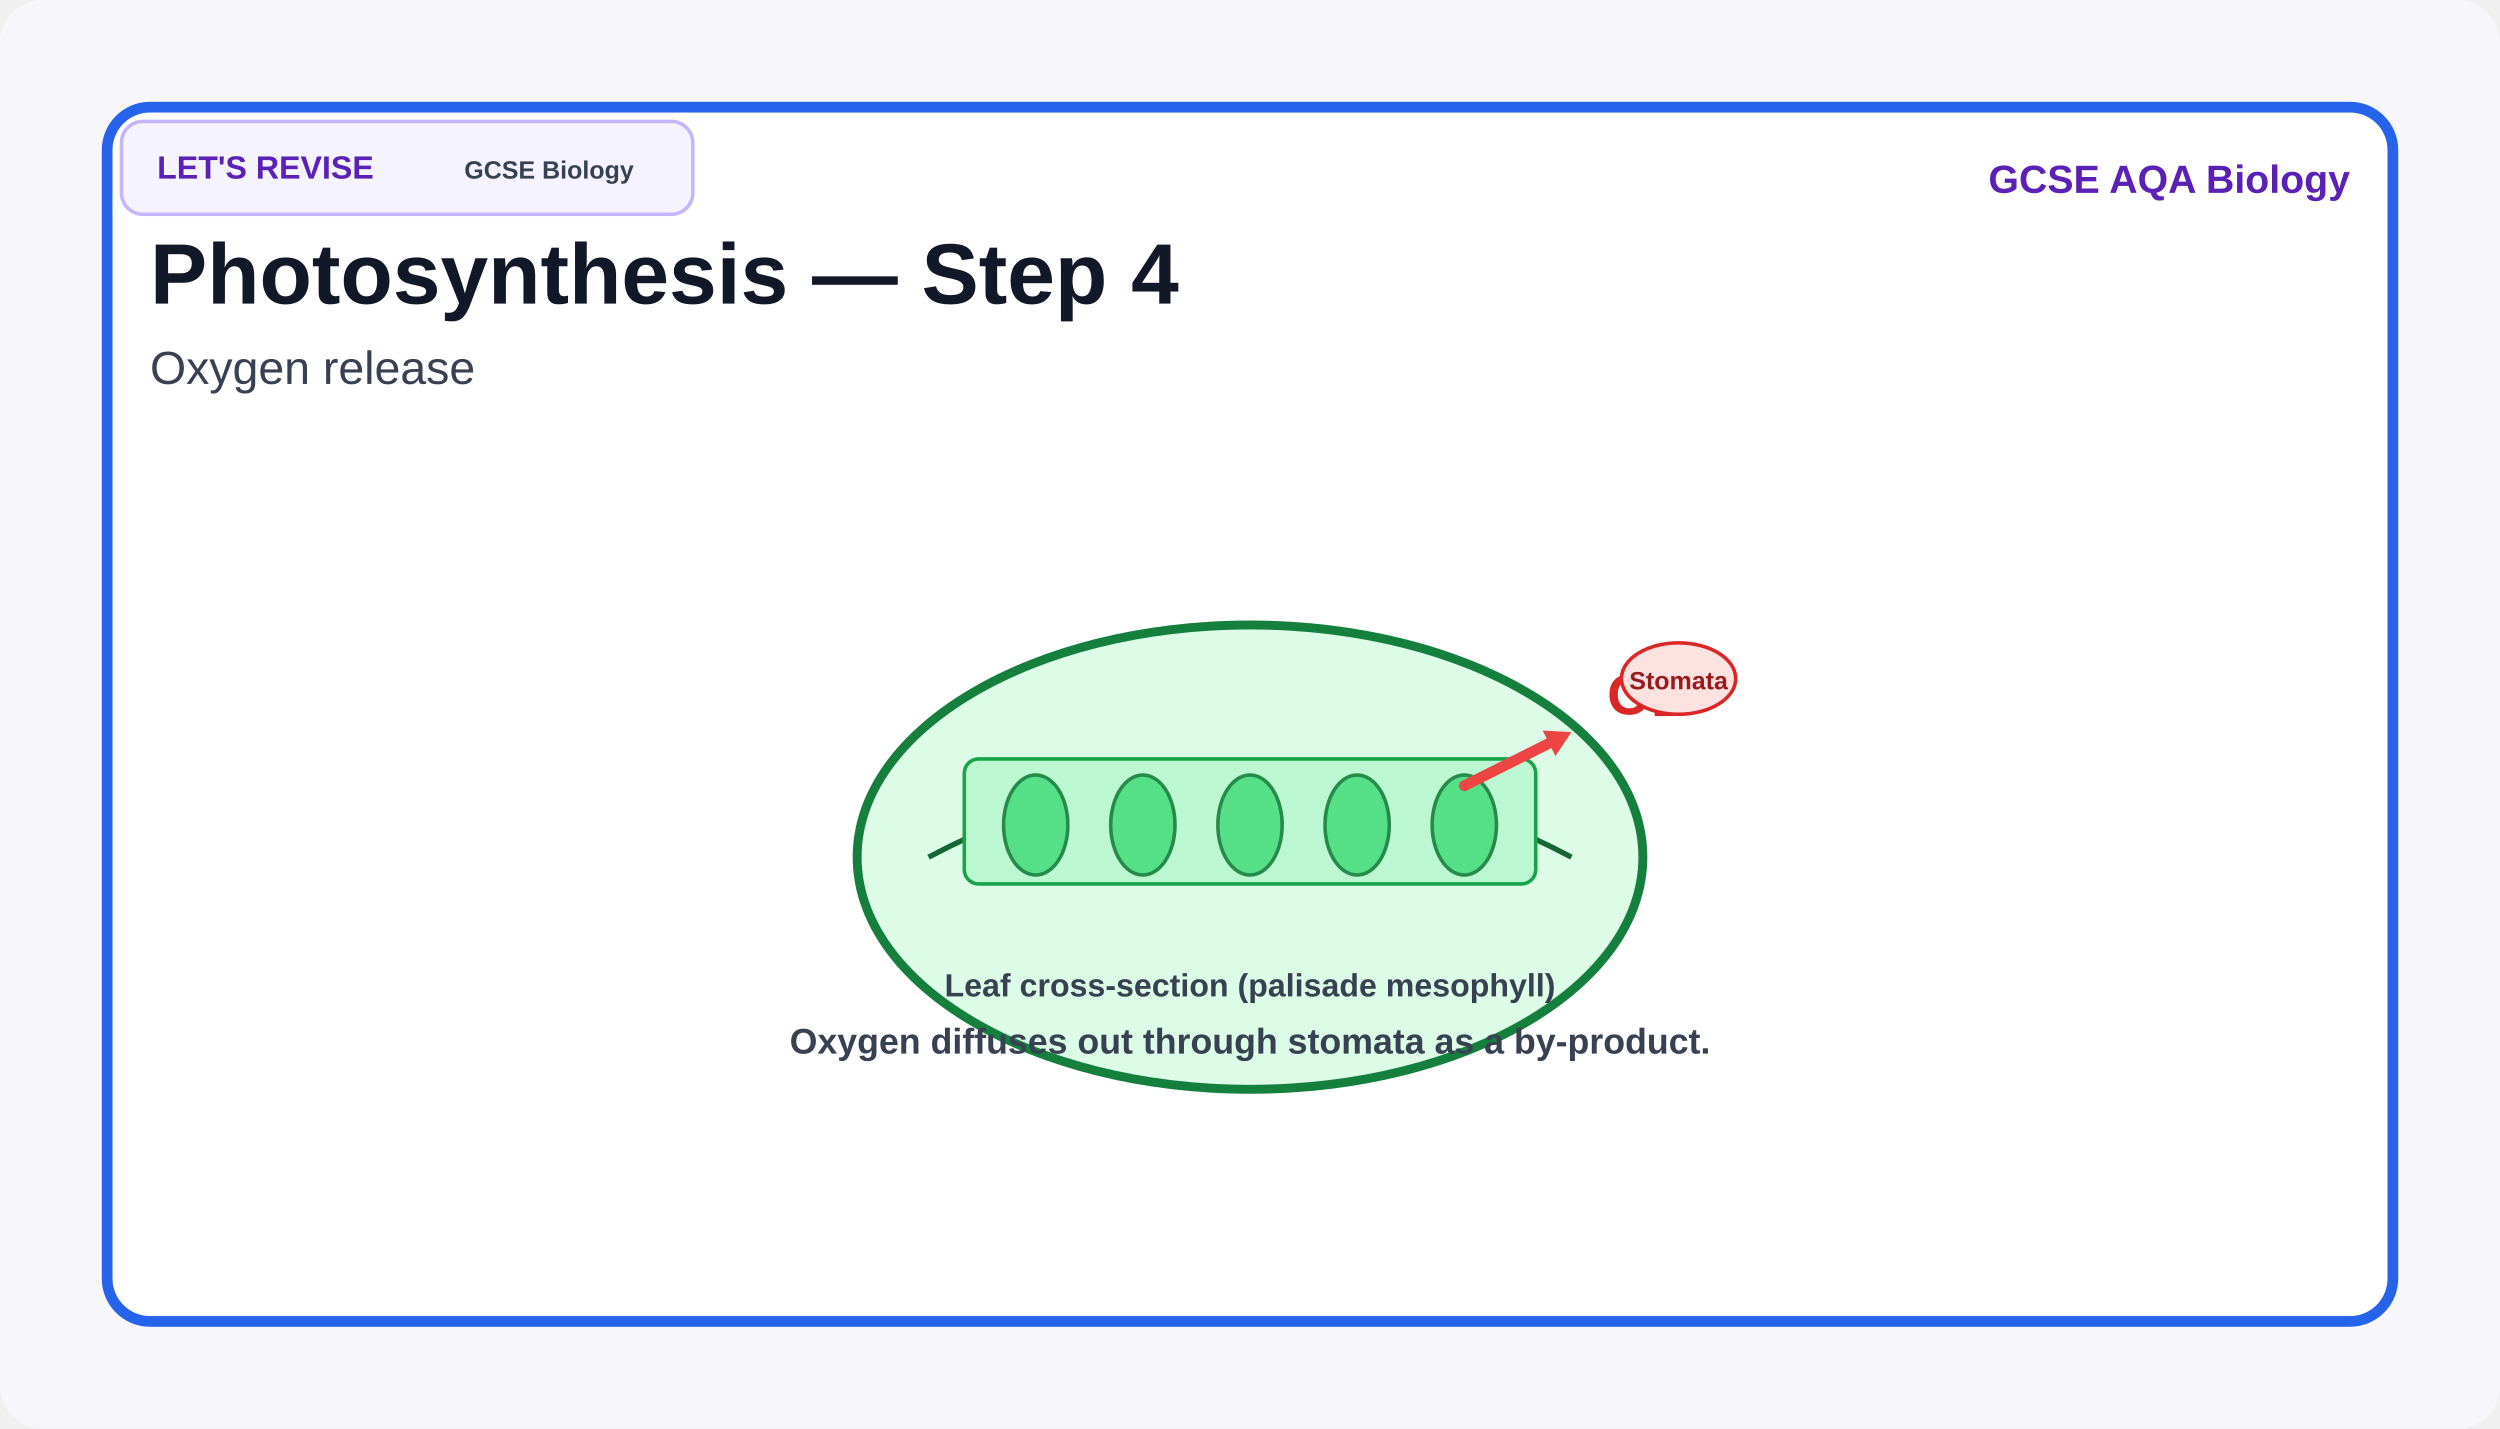
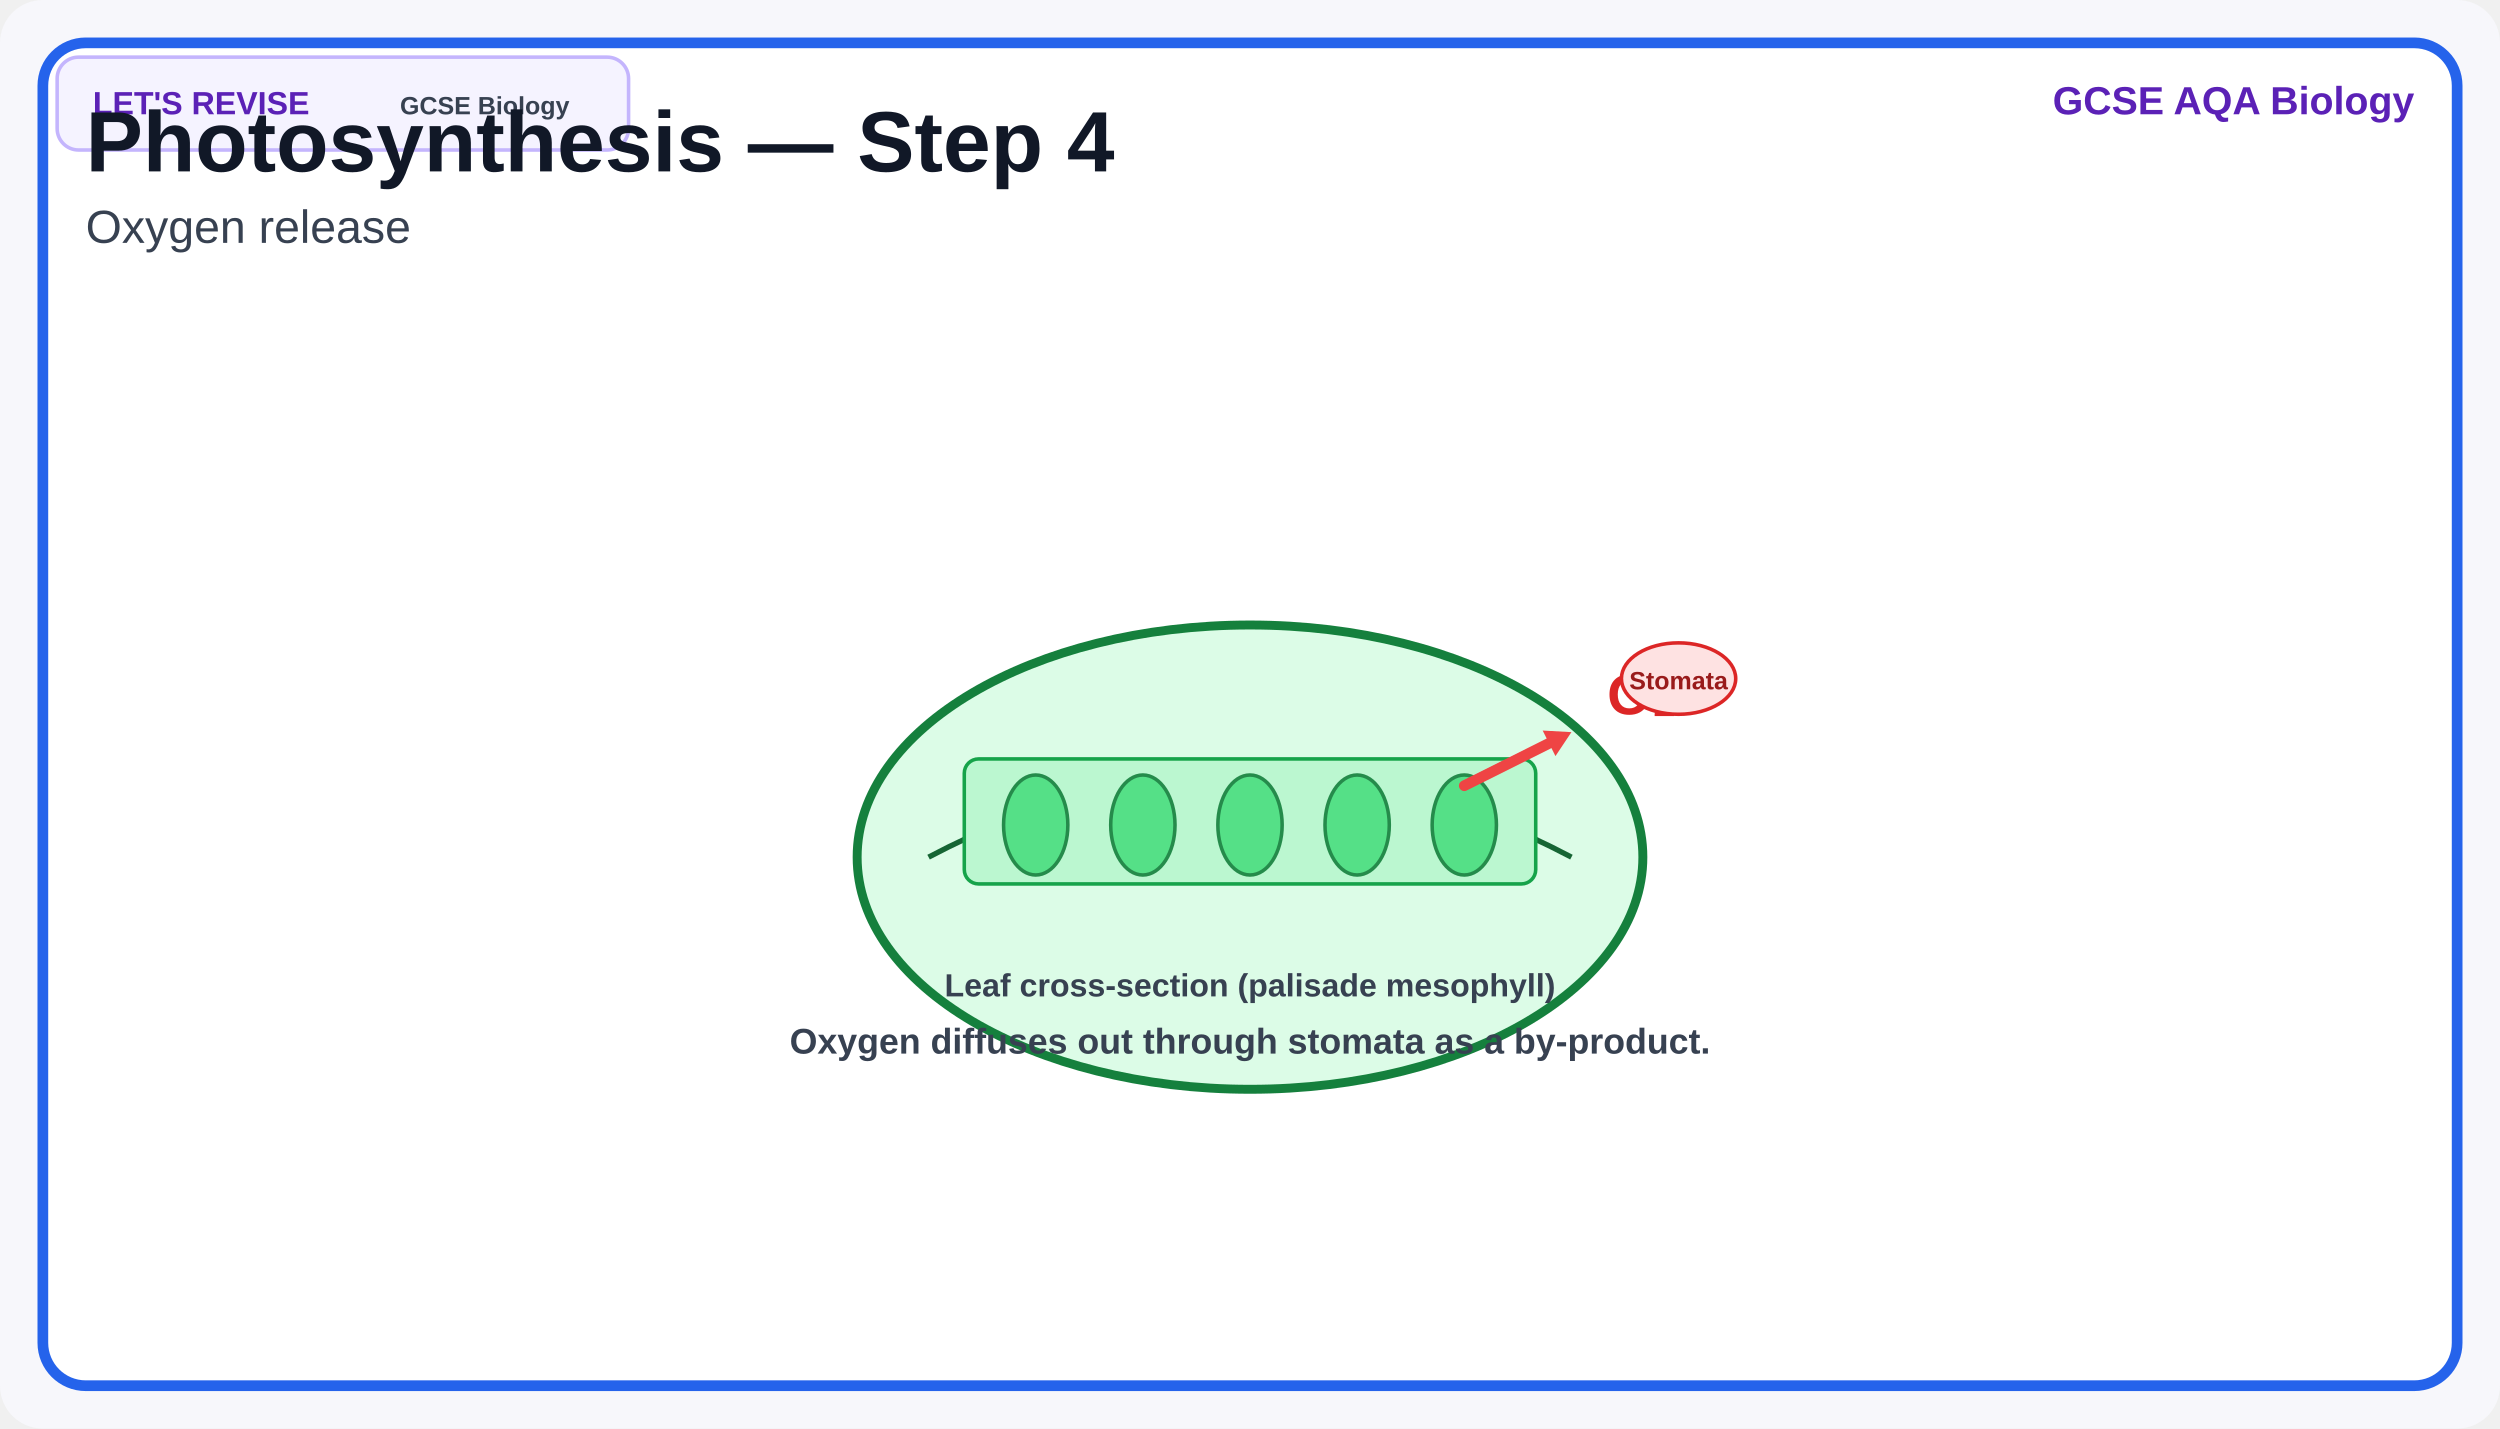
<svg xmlns="http://www.w3.org/2000/svg" width="1400" height="800" viewBox="0 0 1400 800" fill="none" role="img" aria-label="Photosynthesis — Step 4">
  <rect width="1400" height="800" rx="24" fill="#F7F7FB" />
-   <rect x="60" y="60" width="1280" height="680" rx="24" fill="#FFFFFF" stroke="#2563EB" stroke-width="6" />
-   <rect x="68" y="68" width="320" height="52" rx="12" fill="#F5F3FF" stroke="#C4B5FD" stroke-width="2" />
-   <text x="88" y="100" font-family="Arial, Helvetica, sans-serif" font-size="18" font-weight="800" fill="#5B21B6">LET'S REVISE</text>
-   <text x="260" y="100" font-family="Arial, Helvetica, sans-serif" font-size="14" font-weight="600" fill="#374151">GCSE Biology</text>
-   <text x="84" y="170" font-family="Arial, Helvetica, sans-serif" font-size="48" font-weight="700" fill="#111827">Photosynthesis — Step 4</text>
-   <text x="84" y="215" font-family="Arial, Helvetica, sans-serif" font-size="26" fill="#374151">Oxygen release</text>
-   <text x="1316" y="108" text-anchor="end" font-family="Arial, Helvetica, sans-serif" font-size="22" font-weight="700" fill="#5B21B6">GCSE AQA Biology</text>
+   <rect x="24" y="24" width="1352" height="752" rx="24" fill="#FFFFFF" stroke="#2563EB" stroke-width="6" />
+   <rect x="32" y="32" width="320" height="52" rx="12" fill="#F5F3FF" stroke="#C4B5FD" stroke-width="2" />
+   <text x="52" y="64" font-family="Arial, Helvetica, sans-serif" font-size="18" font-weight="800" fill="#5B21B6">LET'S REVISE</text>
+   <text x="224" y="64" font-family="Arial, Helvetica, sans-serif" font-size="14" font-weight="600" fill="#374151">GCSE Biology</text>
+   <text x="48" y="96" font-family="Arial, Helvetica, sans-serif" font-size="48" font-weight="700" fill="#111827">Photosynthesis — Step 4</text>
+   <text x="48" y="136" font-family="Arial, Helvetica, sans-serif" font-size="26" fill="#374151">Oxygen release</text>
+   <text x="1352" y="64" text-anchor="end" font-family="Arial, Helvetica, sans-serif" font-size="22" font-weight="700" fill="#5B21B6">GCSE AQA Biology</text>
  <g id="leaf-cross-section">
    <ellipse cx="700" cy="480" rx="220" ry="130" fill="#DCFCE7" stroke="#15803D" stroke-width="5" />
    <path d="M 520 480 Q 700 385 880 480" fill="none" stroke="#166534" stroke-width="3" />
    <rect x="540" y="425" width="320" height="70" rx="8" fill="#BBF7D0" stroke="#16A34A" stroke-width="2" />
    <ellipse cx="580" cy="462" rx="18" ry="28" fill="#4ADE80" stroke="#15803D" stroke-width="2" opacity="0.9" />
    <ellipse cx="640" cy="462" rx="18" ry="28" fill="#4ADE80" stroke="#15803D" stroke-width="2" opacity="0.9" />
    <ellipse cx="700" cy="462" rx="18" ry="28" fill="#4ADE80" stroke="#15803D" stroke-width="2" opacity="0.9" />
    <ellipse cx="760" cy="462" rx="18" ry="28" fill="#4ADE80" stroke="#15803D" stroke-width="2" opacity="0.9" />
    <ellipse cx="820" cy="462" rx="18" ry="28" fill="#4ADE80" stroke="#15803D" stroke-width="2" opacity="0.9" />
    <text x="700" y="558" text-anchor="middle" font-family="Arial, Helvetica, sans-serif" font-size="18" font-weight="700" fill="#374151">Leaf cross-section (palisade mesophyll)</text>
  </g>
  <text x="900" y="400" text-anchor="start" font-family="Arial, Helvetica, sans-serif" font-size="32" font-weight="800" fill="#DC2626">O₂</text>
  <g>
    <line x1="820" y1="440" x2="867.478" y2="416.261" stroke="#EF4444" stroke-width="6" stroke-linecap="round" />
    <polygon points="880,410 871.056,423.416 863.9,409.106" fill="#EF4444" />
  </g>
  <ellipse cx="940" cy="380" rx="32" ry="20" fill="#FEE2E2" stroke="#DC2626" stroke-width="2" />
  <text x="940" y="386" text-anchor="middle" font-family="Arial, Helvetica, sans-serif" font-size="14" font-weight="800" fill="#991B1B">Stomata</text>
  <text x="700" y="590" text-anchor="middle" font-family="Arial, Helvetica, sans-serif" font-size="20" font-weight="800" fill="#374151">Oxygen diffuses out through stomata as a by-product.</text>
</svg>
